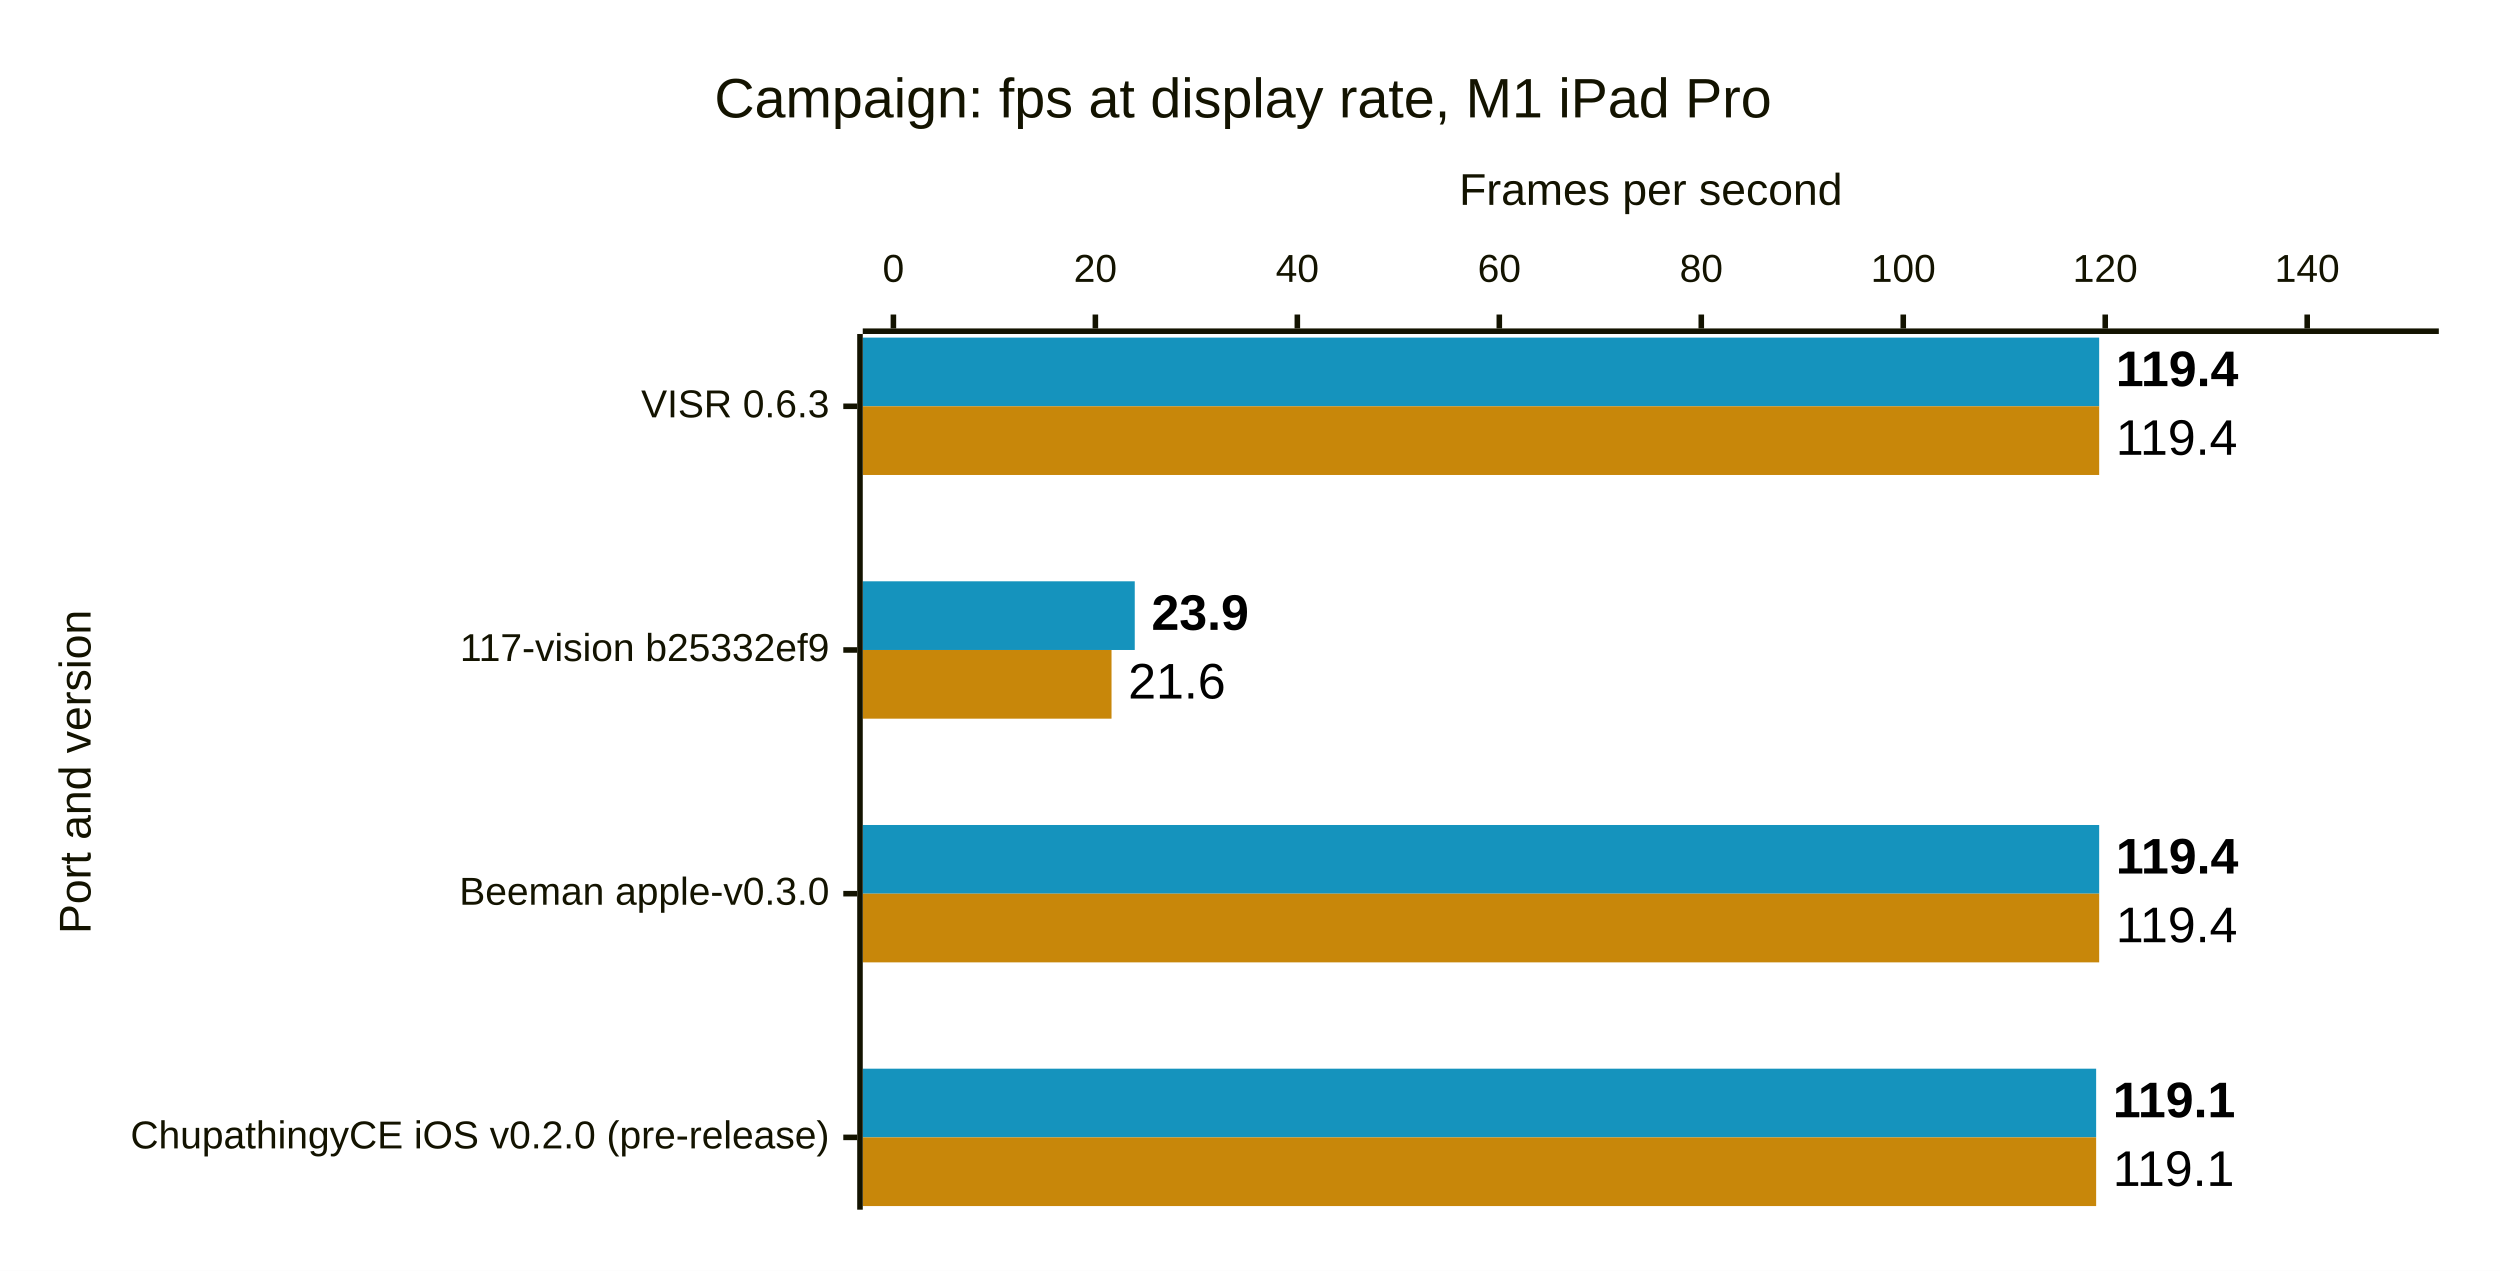
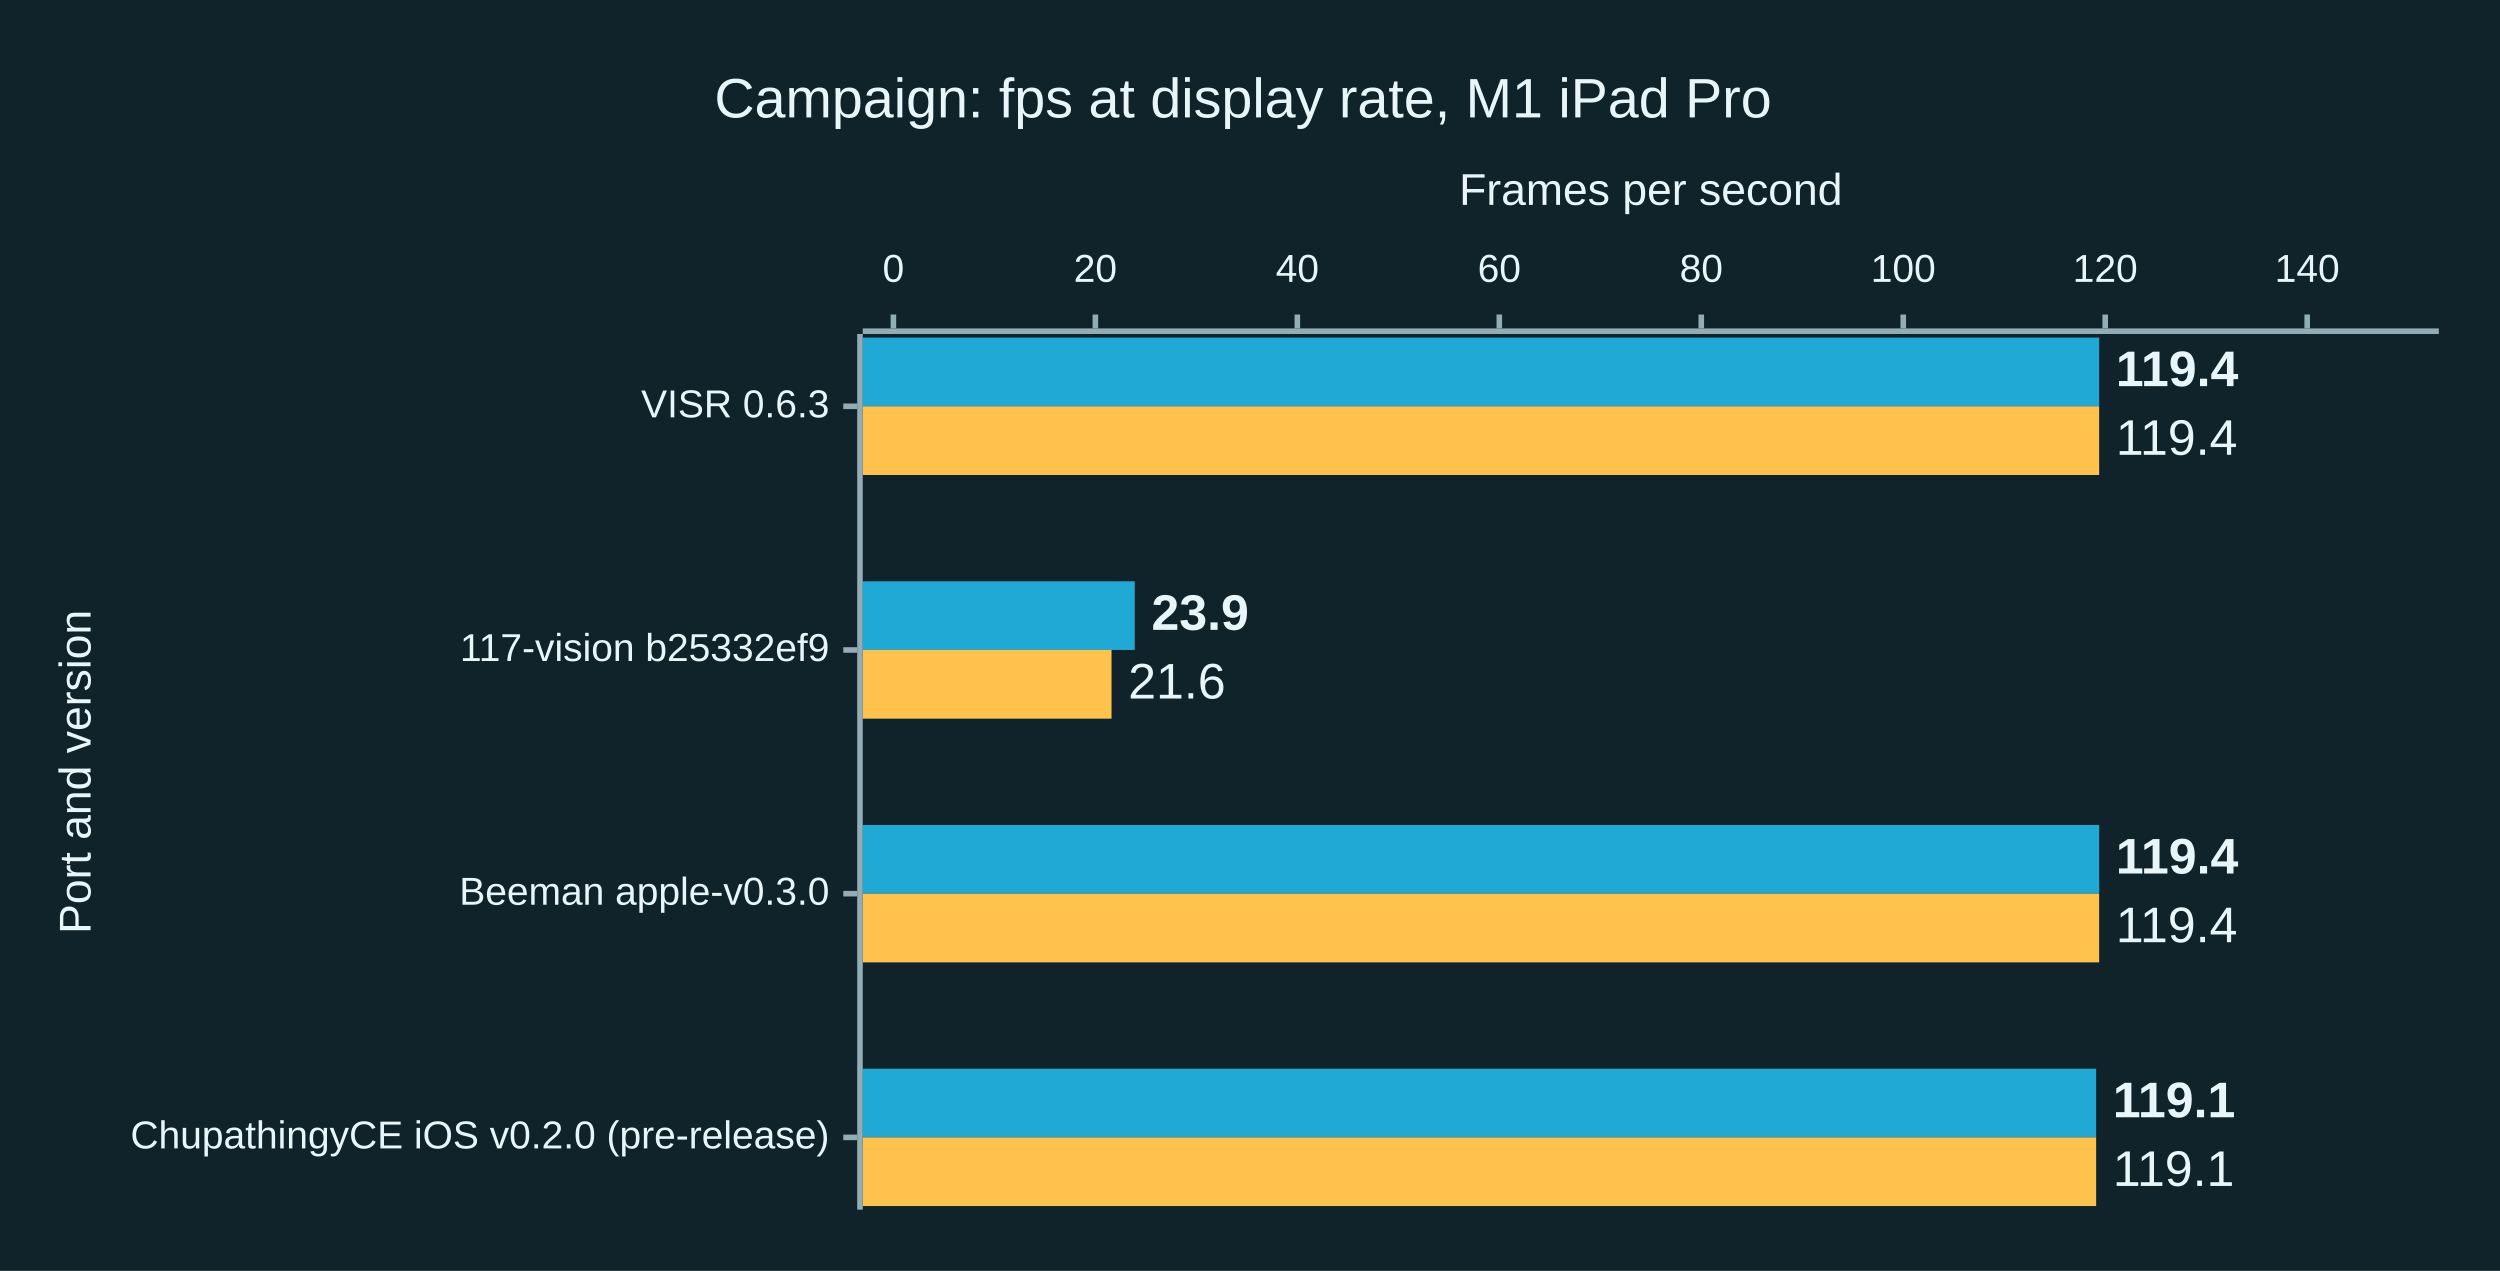
- <svg xmlns="http://www.w3.org/2000/svg" id="static" width="100%" style="max-width: 899px;" viewBox="-17 -15 899 457" role="graphics-document document" aria-roledescription="xychart">
-   <style>#static{font-family:"trebuchet ms",verdana,arial,sans-serif;font-size:16px;fill:#333;}@keyframes edge-animation-frame{from{stroke-dashoffset:0;}}@keyframes dash{to{stroke-dashoffset:0;}}#static .edge-animation-slow{stroke-dasharray:9,5!important;stroke-dashoffset:900;animation:dash 50s linear infinite;stroke-linecap:round;}#static .edge-animation-fast{stroke-dasharray:9,5!important;stroke-dashoffset:900;animation:dash 20s linear infinite;stroke-linecap:round;}#static .error-icon{fill:#552222;}#static .error-text{fill:#552222;stroke:#552222;}#static .edge-thickness-normal{stroke-width:1px;}#static .edge-thickness-thick{stroke-width:3.5px;}#static .edge-pattern-solid{stroke-dasharray:0;}#static .edge-thickness-invisible{stroke-width:0;fill:none;}#static .edge-pattern-dashed{stroke-dasharray:3;}#static .edge-pattern-dotted{stroke-dasharray:2;}#static .marker{fill:#333333;stroke:#333333;}#static .marker.cross{stroke:#333333;}#static svg{font-family:"trebuchet ms",verdana,arial,sans-serif;font-size:16px;}#static p{margin:0;}#static :root{--mermaid-font-family:"trebuchet ms",verdana,arial,sans-serif;}</style>
+ <svg xmlns="http://www.w3.org/2000/svg" color="#e8f6fa" id="static" width="100%" style="max-width: 899px;" viewBox="-17 -15 899 457" role="graphics-document document" aria-roledescription="xychart">
+   <style>#static{font-family:"trebuchet ms",verdana,arial,sans-serif;font-size:16px;fill:#333;}@keyframes edge-animation-frame{from{stroke-dashoffset:0;}}@keyframes dash{to{stroke-dashoffset:0;}}#static .edge-animation-slow{stroke-dasharray:9,5!important;stroke-dashoffset:900;animation:dash 50s linear infinite;stroke-linecap:round;}#static .edge-animation-fast{stroke-dasharray:9,5!important;stroke-dashoffset:900;animation:dash 20s linear infinite;stroke-linecap:round;}#static .error-icon{fill:hsl(220.588, 100%, 98.333%);}#static .error-text{fill:rgb(8.5, 5.75, 0);stroke:rgb(8.5, 5.75, 0);}#static .edge-thickness-normal{stroke-width:1px;}#static .edge-thickness-thick{stroke-width:3.5px;}#static .edge-pattern-solid{stroke-dasharray:0;}#static .edge-thickness-invisible{stroke-width:0;fill:none;}#static .edge-pattern-dashed{stroke-dasharray:3;}#static .edge-pattern-dotted{stroke-dasharray:2;}#static .marker{fill:#0b0b0b;stroke:#0b0b0b;}#static .marker.cross{stroke:#0b0b0b;}#static svg{font-family:"trebuchet ms",verdana,arial,sans-serif;font-size:16px;}#static p{margin:0;}#static :root{--mermaid-font-family:"trebuchet ms",verdana,arial,sans-serif;}</style>
  <g />
  <g class="main">
-     <rect width="899" height="457" class="background" fill="white" x="-17" y="-15" />
+     <rect width="899" height="457" class="background" fill="#10232b" x="-17" y="-15" />
    <g class="chart-title">
-       <text x="0" y="0" fill="#131300" font-size="20" dominant-baseline="middle" text-anchor="middle" transform="translate(430, 21.55078) rotate(0)">Campaign: fps at display rate, M1 iPad Pro</text>
+       <text x="0" y="0" fill="#e8f6fa" font-size="20" dominant-baseline="middle" text-anchor="middle" transform="translate(430, 21.55078) rotate(0)">Campaign: fps at display rate, M1 iPad Pro</text>
    </g>
    <g class="plot">
      <g class="bar-plot-0">
-         <rect x="293.25" y="106.402" width="444.612" height="24.7" fill="#1593bd" stroke="#1593bd" stroke-width="0" />
-         <rect x="293.25" y="194.034" width="97.807" height="24.7" fill="#1593bd" stroke="#1593bd" stroke-width="0" />
-         <rect x="293.25" y="281.667" width="444.612" height="24.7" fill="#1593bd" stroke="#1593bd" stroke-width="0" />
-         <rect x="293.25" y="369.3" width="443.522" height="24.7" fill="#1593bd" stroke="#1593bd" stroke-width="0" />
+         <rect x="293.25" y="106.402" width="444.612" height="24.7" fill="#1fa9d4" stroke="#1fa9d4" stroke-width="0" />
+         <rect x="293.25" y="194.034" width="97.807" height="24.7" fill="#1fa9d4" stroke="#1fa9d4" stroke-width="0" />
+         <rect x="293.25" y="281.667" width="444.612" height="24.7" fill="#1fa9d4" stroke="#1fa9d4" stroke-width="0" />
+         <rect x="293.25" y="369.3" width="443.522" height="24.7" fill="#1fa9d4" stroke="#1fa9d4" stroke-width="0" />
      </g>
      <g class="bar-plot-1">
-         <rect x="293.25" y="131.102" width="444.612" height="24.7" fill="#c8870a" stroke="#c8870a" stroke-width="0" />
-         <rect x="293.25" y="218.734" width="89.455" height="24.7" fill="#c8870a" stroke="#c8870a" stroke-width="0" />
-         <rect x="293.25" y="306.367" width="444.612" height="24.7" fill="#c8870a" stroke="#c8870a" stroke-width="0" />
-         <rect x="293.25" y="394" width="443.522" height="24.7" fill="#c8870a" stroke="#c8870a" stroke-width="0" />
+         <rect x="293.25" y="131.102" width="444.612" height="24.7" fill="#ffc24d" stroke="#ffc24d" stroke-width="0" />
+         <rect x="293.25" y="218.734" width="89.455" height="24.7" fill="#ffc24d" stroke="#ffc24d" stroke-width="0" />
+         <rect x="293.25" y="306.367" width="444.612" height="24.7" fill="#ffc24d" stroke="#ffc24d" stroke-width="0" />
+         <rect x="293.25" y="394" width="443.522" height="24.7" fill="#ffc24d" stroke="#ffc24d" stroke-width="0" />
      </g>
      <text x="743.862" y="118.752" dominant-baseline="middle" fill="currentColor" font-size="18" font-weight="600" class="bar-value">119.4</text>
      <text x="397.057" y="206.384" dominant-baseline="middle" fill="currentColor" font-size="18" font-weight="600" class="bar-value">23.9</text>
      <text x="743.862" y="294.017" dominant-baseline="middle" fill="currentColor" font-size="18" font-weight="600" class="bar-value">119.4</text>
      <text x="742.772" y="381.65" dominant-baseline="middle" fill="currentColor" font-size="18" font-weight="600" class="bar-value">119.1</text>
      <text x="743.862" y="143.452" dominant-baseline="middle" fill="currentColor" font-size="18" font-weight="400" class="bar-value">119.4</text>
      <text x="388.705" y="231.084" dominant-baseline="middle" fill="currentColor" font-size="18" font-weight="400" class="bar-value">21.6</text>
      <text x="743.862" y="318.717" dominant-baseline="middle" fill="currentColor" font-size="18" font-weight="400" class="bar-value">119.4</text>
      <text x="742.772" y="406.35" dominant-baseline="middle" fill="currentColor" font-size="18" font-weight="400" class="bar-value">119.1</text>
    </g>
    <g class="left-axis">
      <g class="axisl-line">
-         <path d="M 292.25,105.102 L 292.25,420" fill="none" stroke="#131300" stroke-width="2" />
+         <path d="M 292.25,105.102 L 292.25,420" fill="none" stroke="#93adb6" stroke-width="2" />
      </g>
      <g class="label">
-         <text x="0" y="0" fill="#131300" font-size="14" dominant-baseline="middle" text-anchor="end" transform="translate(281.25, 131.1016) rotate(0)">VISR 0.6.3</text>
-         <text x="0" y="0" fill="#131300" font-size="14" dominant-baseline="middle" text-anchor="end" transform="translate(281.25, 218.7344) rotate(0)">117-vision b25332ef9</text>
-         <text x="0" y="0" fill="#131300" font-size="14" dominant-baseline="middle" text-anchor="end" transform="translate(281.25, 306.3672) rotate(0)">Beeman apple-v0.3.0</text>
-         <text x="0" y="0" fill="#131300" font-size="14" dominant-baseline="middle" text-anchor="end" transform="translate(281.25, 394) rotate(0)">ChupathingyCE iOS v0.2.0 (pre-release)</text>
+         <text x="0" y="0" fill="#e8f6fa" font-size="14" dominant-baseline="middle" text-anchor="end" transform="translate(281.25, 131.1016) rotate(0)">VISR 0.6.3</text>
+         <text x="0" y="0" fill="#e8f6fa" font-size="14" dominant-baseline="middle" text-anchor="end" transform="translate(281.25, 218.7344) rotate(0)">117-vision b25332ef9</text>
+         <text x="0" y="0" fill="#e8f6fa" font-size="14" dominant-baseline="middle" text-anchor="end" transform="translate(281.25, 306.3672) rotate(0)">Beeman apple-v0.3.0</text>
+         <text x="0" y="0" fill="#e8f6fa" font-size="14" dominant-baseline="middle" text-anchor="end" transform="translate(281.25, 394) rotate(0)">ChupathingyCE iOS v0.2.0 (pre-release)</text>
      </g>
      <g class="ticks">
-         <path d="M 291.25,131.102 L 286.25,131.102" fill="none" stroke="#131300" stroke-width="2" />
-         <path d="M 291.25,218.734 L 286.25,218.734" fill="none" stroke="#131300" stroke-width="2" />
-         <path d="M 291.25,306.367 L 286.25,306.367" fill="none" stroke="#131300" stroke-width="2" />
-         <path d="M 291.25,394 L 286.25,394" fill="none" stroke="#131300" stroke-width="2" />
+         <path d="M 291.25,131.102 L 286.25,131.102" fill="none" stroke="#93adb6" stroke-width="2" />
+         <path d="M 291.25,218.734 L 286.25,218.734" fill="none" stroke="#93adb6" stroke-width="2" />
+         <path d="M 291.25,306.367 L 286.25,306.367" fill="none" stroke="#93adb6" stroke-width="2" />
+         <path d="M 291.25,394 L 286.25,394" fill="none" stroke="#93adb6" stroke-width="2" />
      </g>
      <g class="title">
-         <text x="0" y="0" fill="#131300" font-size="16" dominant-baseline="text-before-edge" text-anchor="middle" transform="translate(5, 262.5508) rotate(270)">Port and version</text>
+         <text x="0" y="0" fill="#e8f6fa" font-size="16" dominant-baseline="text-before-edge" text-anchor="middle" transform="translate(5, 262.5508) rotate(270)">Port and version</text>
      </g>
    </g>
    <g class="top-axis">
      <g class="axis-line">
-         <path d="M 293.25,104.102 L 860,104.102" fill="none" stroke="#131300" stroke-width="2" />
+         <path d="M 293.25,104.102 L 860,104.102" fill="none" stroke="#93adb6" stroke-width="2" />
      </g>
      <g class="label">
-         <text x="0" y="0" fill="#131300" font-size="14" dominant-baseline="text-before-edge" text-anchor="middle" transform="translate(304.2656, 77.10156) rotate(0)">0</text>
-         <text x="0" y="0" fill="#131300" font-size="14" dominant-baseline="text-before-edge" text-anchor="middle" transform="translate(376.8948, 77.10156) rotate(0)">20</text>
-         <text x="0" y="0" fill="#131300" font-size="14" dominant-baseline="text-before-edge" text-anchor="middle" transform="translate(449.524, 77.10156) rotate(0)">40</text>
-         <text x="0" y="0" fill="#131300" font-size="14" dominant-baseline="text-before-edge" text-anchor="middle" transform="translate(522.1531, 77.10156) rotate(0)">60</text>
-         <text x="0" y="0" fill="#131300" font-size="14" dominant-baseline="text-before-edge" text-anchor="middle" transform="translate(594.7823, 77.10156) rotate(0)">80</text>
-         <text x="0" y="0" fill="#131300" font-size="14" dominant-baseline="text-before-edge" text-anchor="middle" transform="translate(667.4115, 77.10156) rotate(0)">100</text>
-         <text x="0" y="0" fill="#131300" font-size="14" dominant-baseline="text-before-edge" text-anchor="middle" transform="translate(740.0406, 77.10156) rotate(0)">120</text>
-         <text x="0" y="0" fill="#131300" font-size="14" dominant-baseline="text-before-edge" text-anchor="middle" transform="translate(812.6698, 77.10156) rotate(0)">140</text>
+         <text x="0" y="0" fill="#e8f6fa" font-size="14" dominant-baseline="text-before-edge" text-anchor="middle" transform="translate(304.2656, 77.10156) rotate(0)">0</text>
+         <text x="0" y="0" fill="#e8f6fa" font-size="14" dominant-baseline="text-before-edge" text-anchor="middle" transform="translate(376.8948, 77.10156) rotate(0)">20</text>
+         <text x="0" y="0" fill="#e8f6fa" font-size="14" dominant-baseline="text-before-edge" text-anchor="middle" transform="translate(449.524, 77.10156) rotate(0)">40</text>
+         <text x="0" y="0" fill="#e8f6fa" font-size="14" dominant-baseline="text-before-edge" text-anchor="middle" transform="translate(522.1531, 77.10156) rotate(0)">60</text>
+         <text x="0" y="0" fill="#e8f6fa" font-size="14" dominant-baseline="text-before-edge" text-anchor="middle" transform="translate(594.7823, 77.10156) rotate(0)">80</text>
+         <text x="0" y="0" fill="#e8f6fa" font-size="14" dominant-baseline="text-before-edge" text-anchor="middle" transform="translate(667.4115, 77.10156) rotate(0)">100</text>
+         <text x="0" y="0" fill="#e8f6fa" font-size="14" dominant-baseline="text-before-edge" text-anchor="middle" transform="translate(740.0406, 77.10156) rotate(0)">120</text>
+         <text x="0" y="0" fill="#e8f6fa" font-size="14" dominant-baseline="text-before-edge" text-anchor="middle" transform="translate(812.6698, 77.10156) rotate(0)">140</text>
      </g>
      <g class="ticks">
-         <path d="M 304.266,103.102 L 304.266,98.102" fill="none" stroke="#131300" stroke-width="2" />
-         <path d="M 376.895,103.102 L 376.895,98.102" fill="none" stroke="#131300" stroke-width="2" />
-         <path d="M 449.524,103.102 L 449.524,98.102" fill="none" stroke="#131300" stroke-width="2" />
-         <path d="M 522.153,103.102 L 522.153,98.102" fill="none" stroke="#131300" stroke-width="2" />
-         <path d="M 594.782,103.102 L 594.782,98.102" fill="none" stroke="#131300" stroke-width="2" />
-         <path d="M 667.411,103.102 L 667.411,98.102" fill="none" stroke="#131300" stroke-width="2" />
-         <path d="M 740.041,103.102 L 740.041,98.102" fill="none" stroke="#131300" stroke-width="2" />
-         <path d="M 812.67,103.102 L 812.67,98.102" fill="none" stroke="#131300" stroke-width="2" />
+         <path d="M 304.266,103.102 L 304.266,98.102" fill="none" stroke="#93adb6" stroke-width="2" />
+         <path d="M 376.895,103.102 L 376.895,98.102" fill="none" stroke="#93adb6" stroke-width="2" />
+         <path d="M 449.524,103.102 L 449.524,98.102" fill="none" stroke="#93adb6" stroke-width="2" />
+         <path d="M 522.153,103.102 L 522.153,98.102" fill="none" stroke="#93adb6" stroke-width="2" />
+         <path d="M 594.782,103.102 L 594.782,98.102" fill="none" stroke="#93adb6" stroke-width="2" />
+         <path d="M 667.411,103.102 L 667.411,98.102" fill="none" stroke="#93adb6" stroke-width="2" />
+         <path d="M 740.041,103.102 L 740.041,98.102" fill="none" stroke="#93adb6" stroke-width="2" />
+         <path d="M 812.67,103.102 L 812.67,98.102" fill="none" stroke="#93adb6" stroke-width="2" />
      </g>
      <g class="title">
-         <text x="0" y="0" fill="#131300" font-size="16" dominant-baseline="text-before-edge" text-anchor="middle" transform="translate(576.625, 48.10156) rotate(0)">Frames per second</text>
+         <text x="0" y="0" fill="#e8f6fa" font-size="16" dominant-baseline="text-before-edge" text-anchor="middle" transform="translate(576.625, 48.10156) rotate(0)">Frames per second</text>
      </g>
    </g>
  </g>
  <g class="mermaid-tmp-group" />
</svg>
